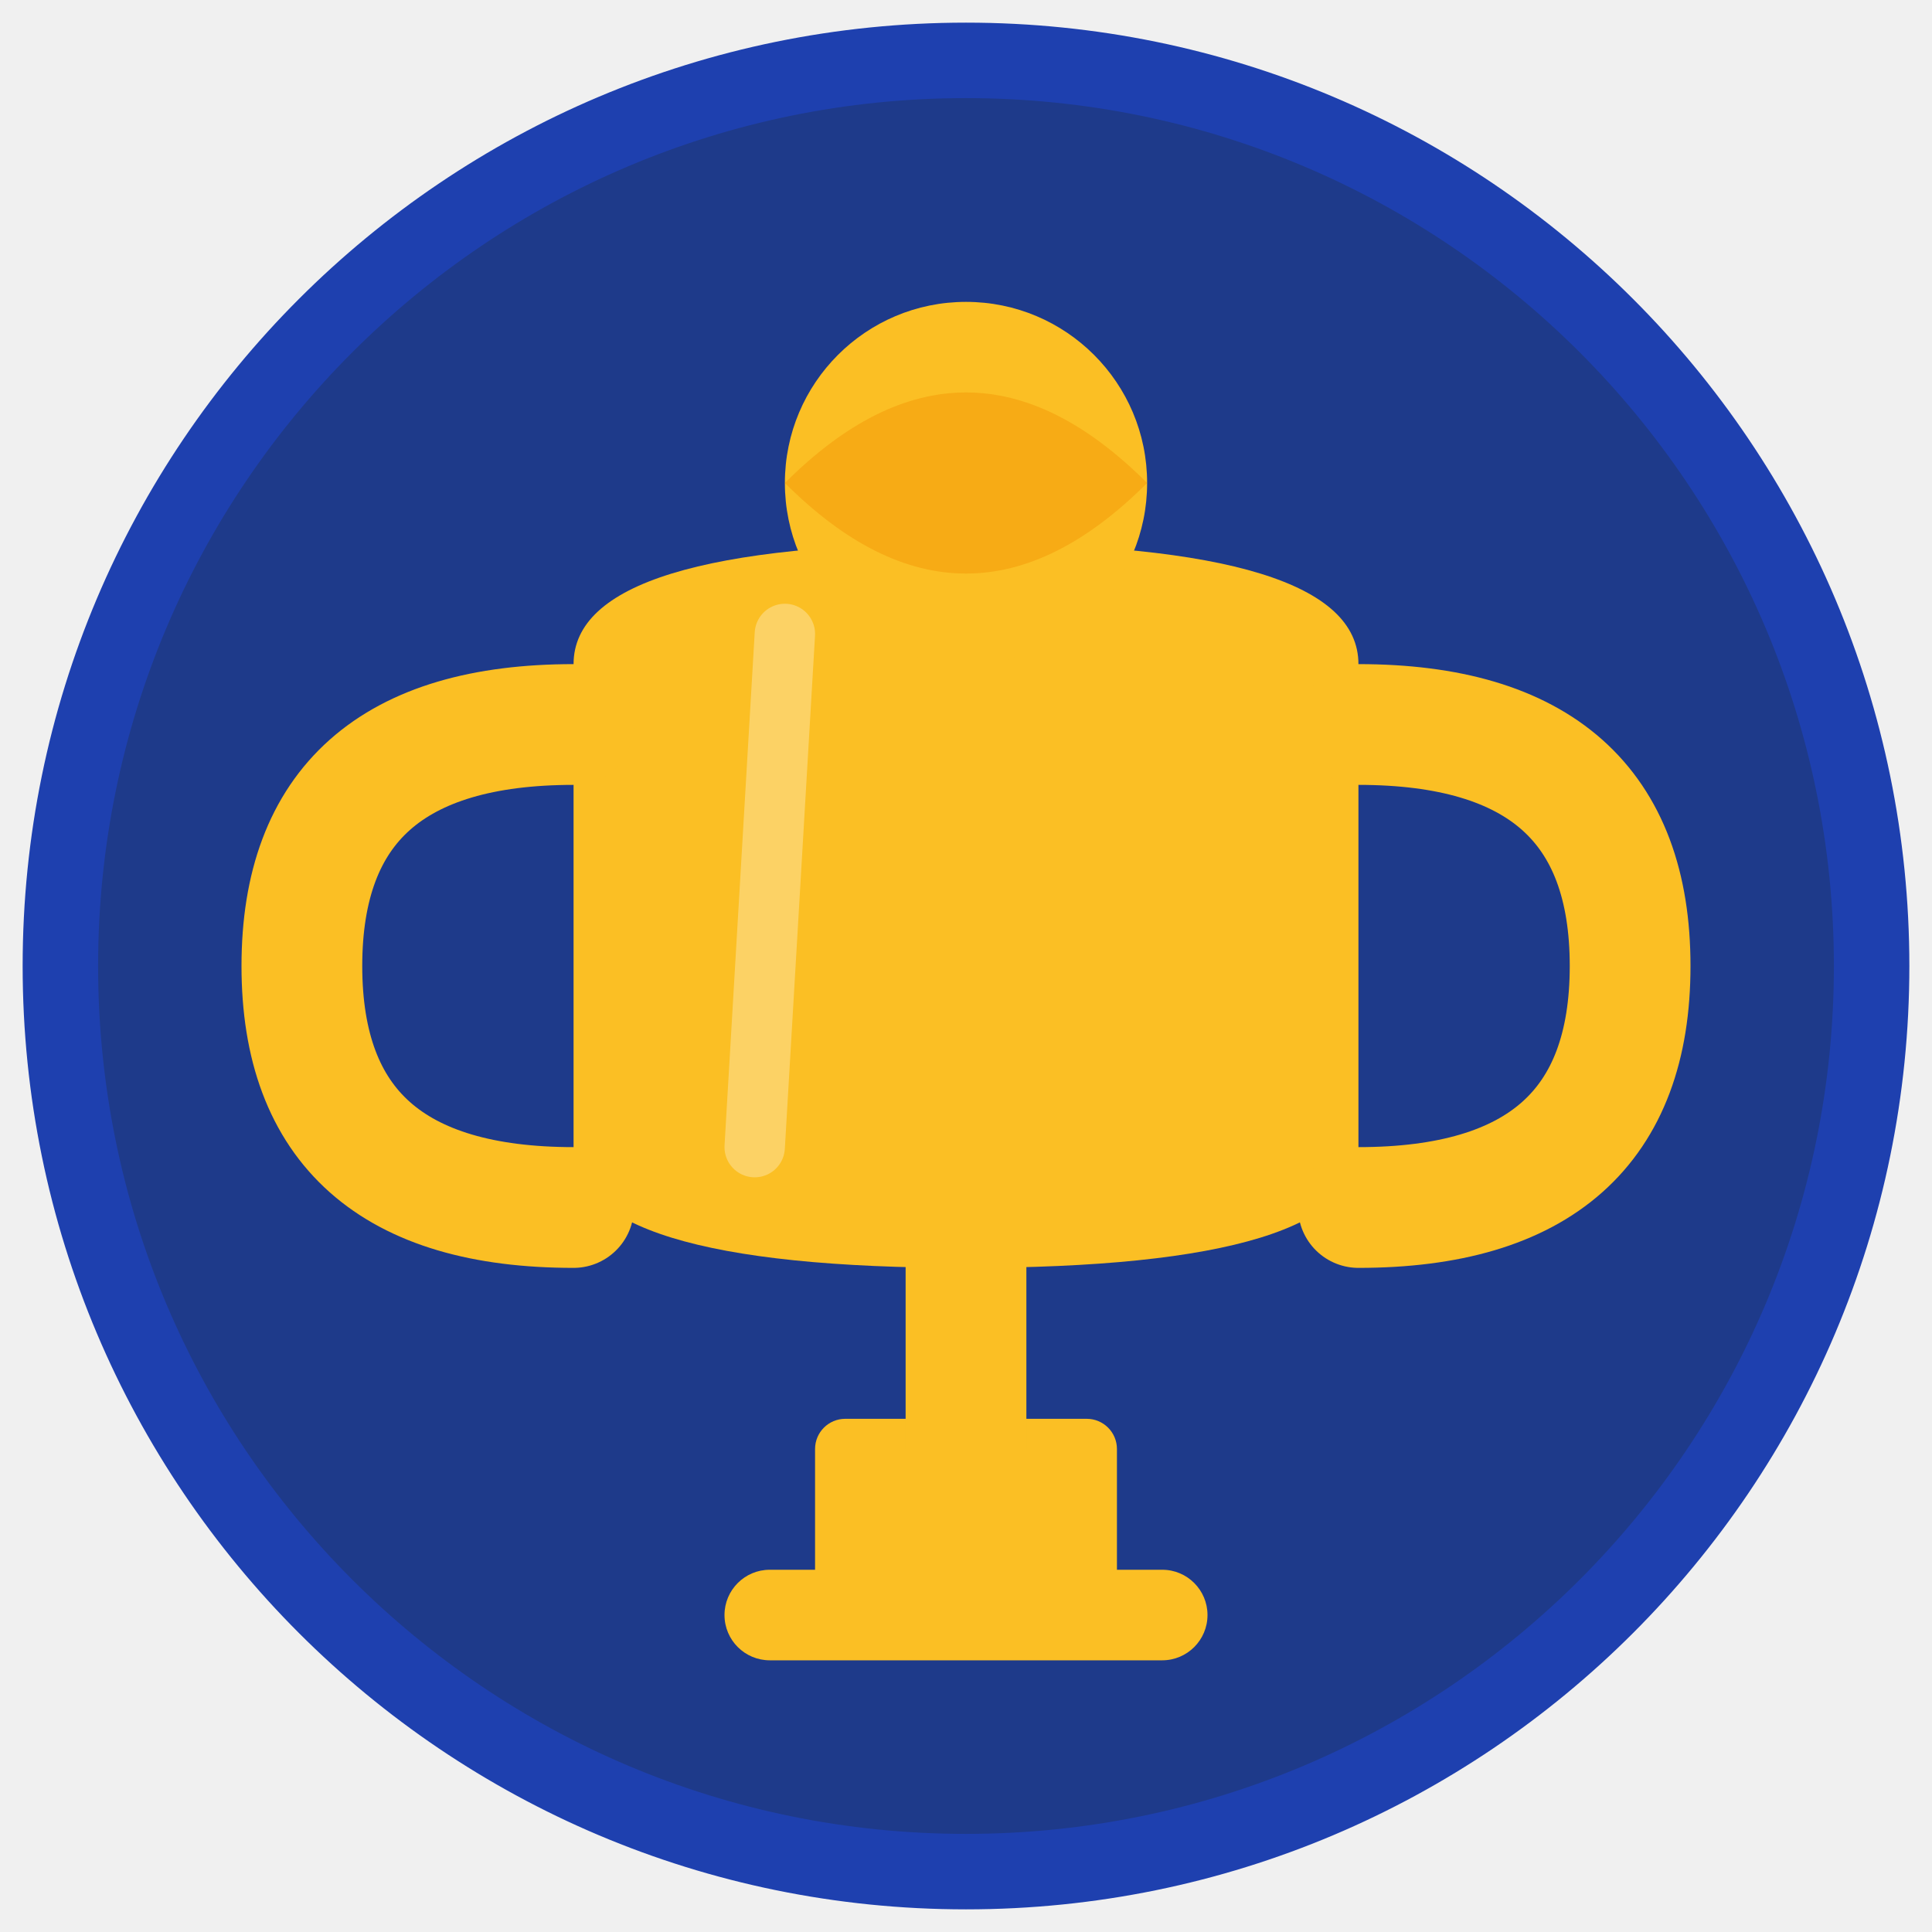
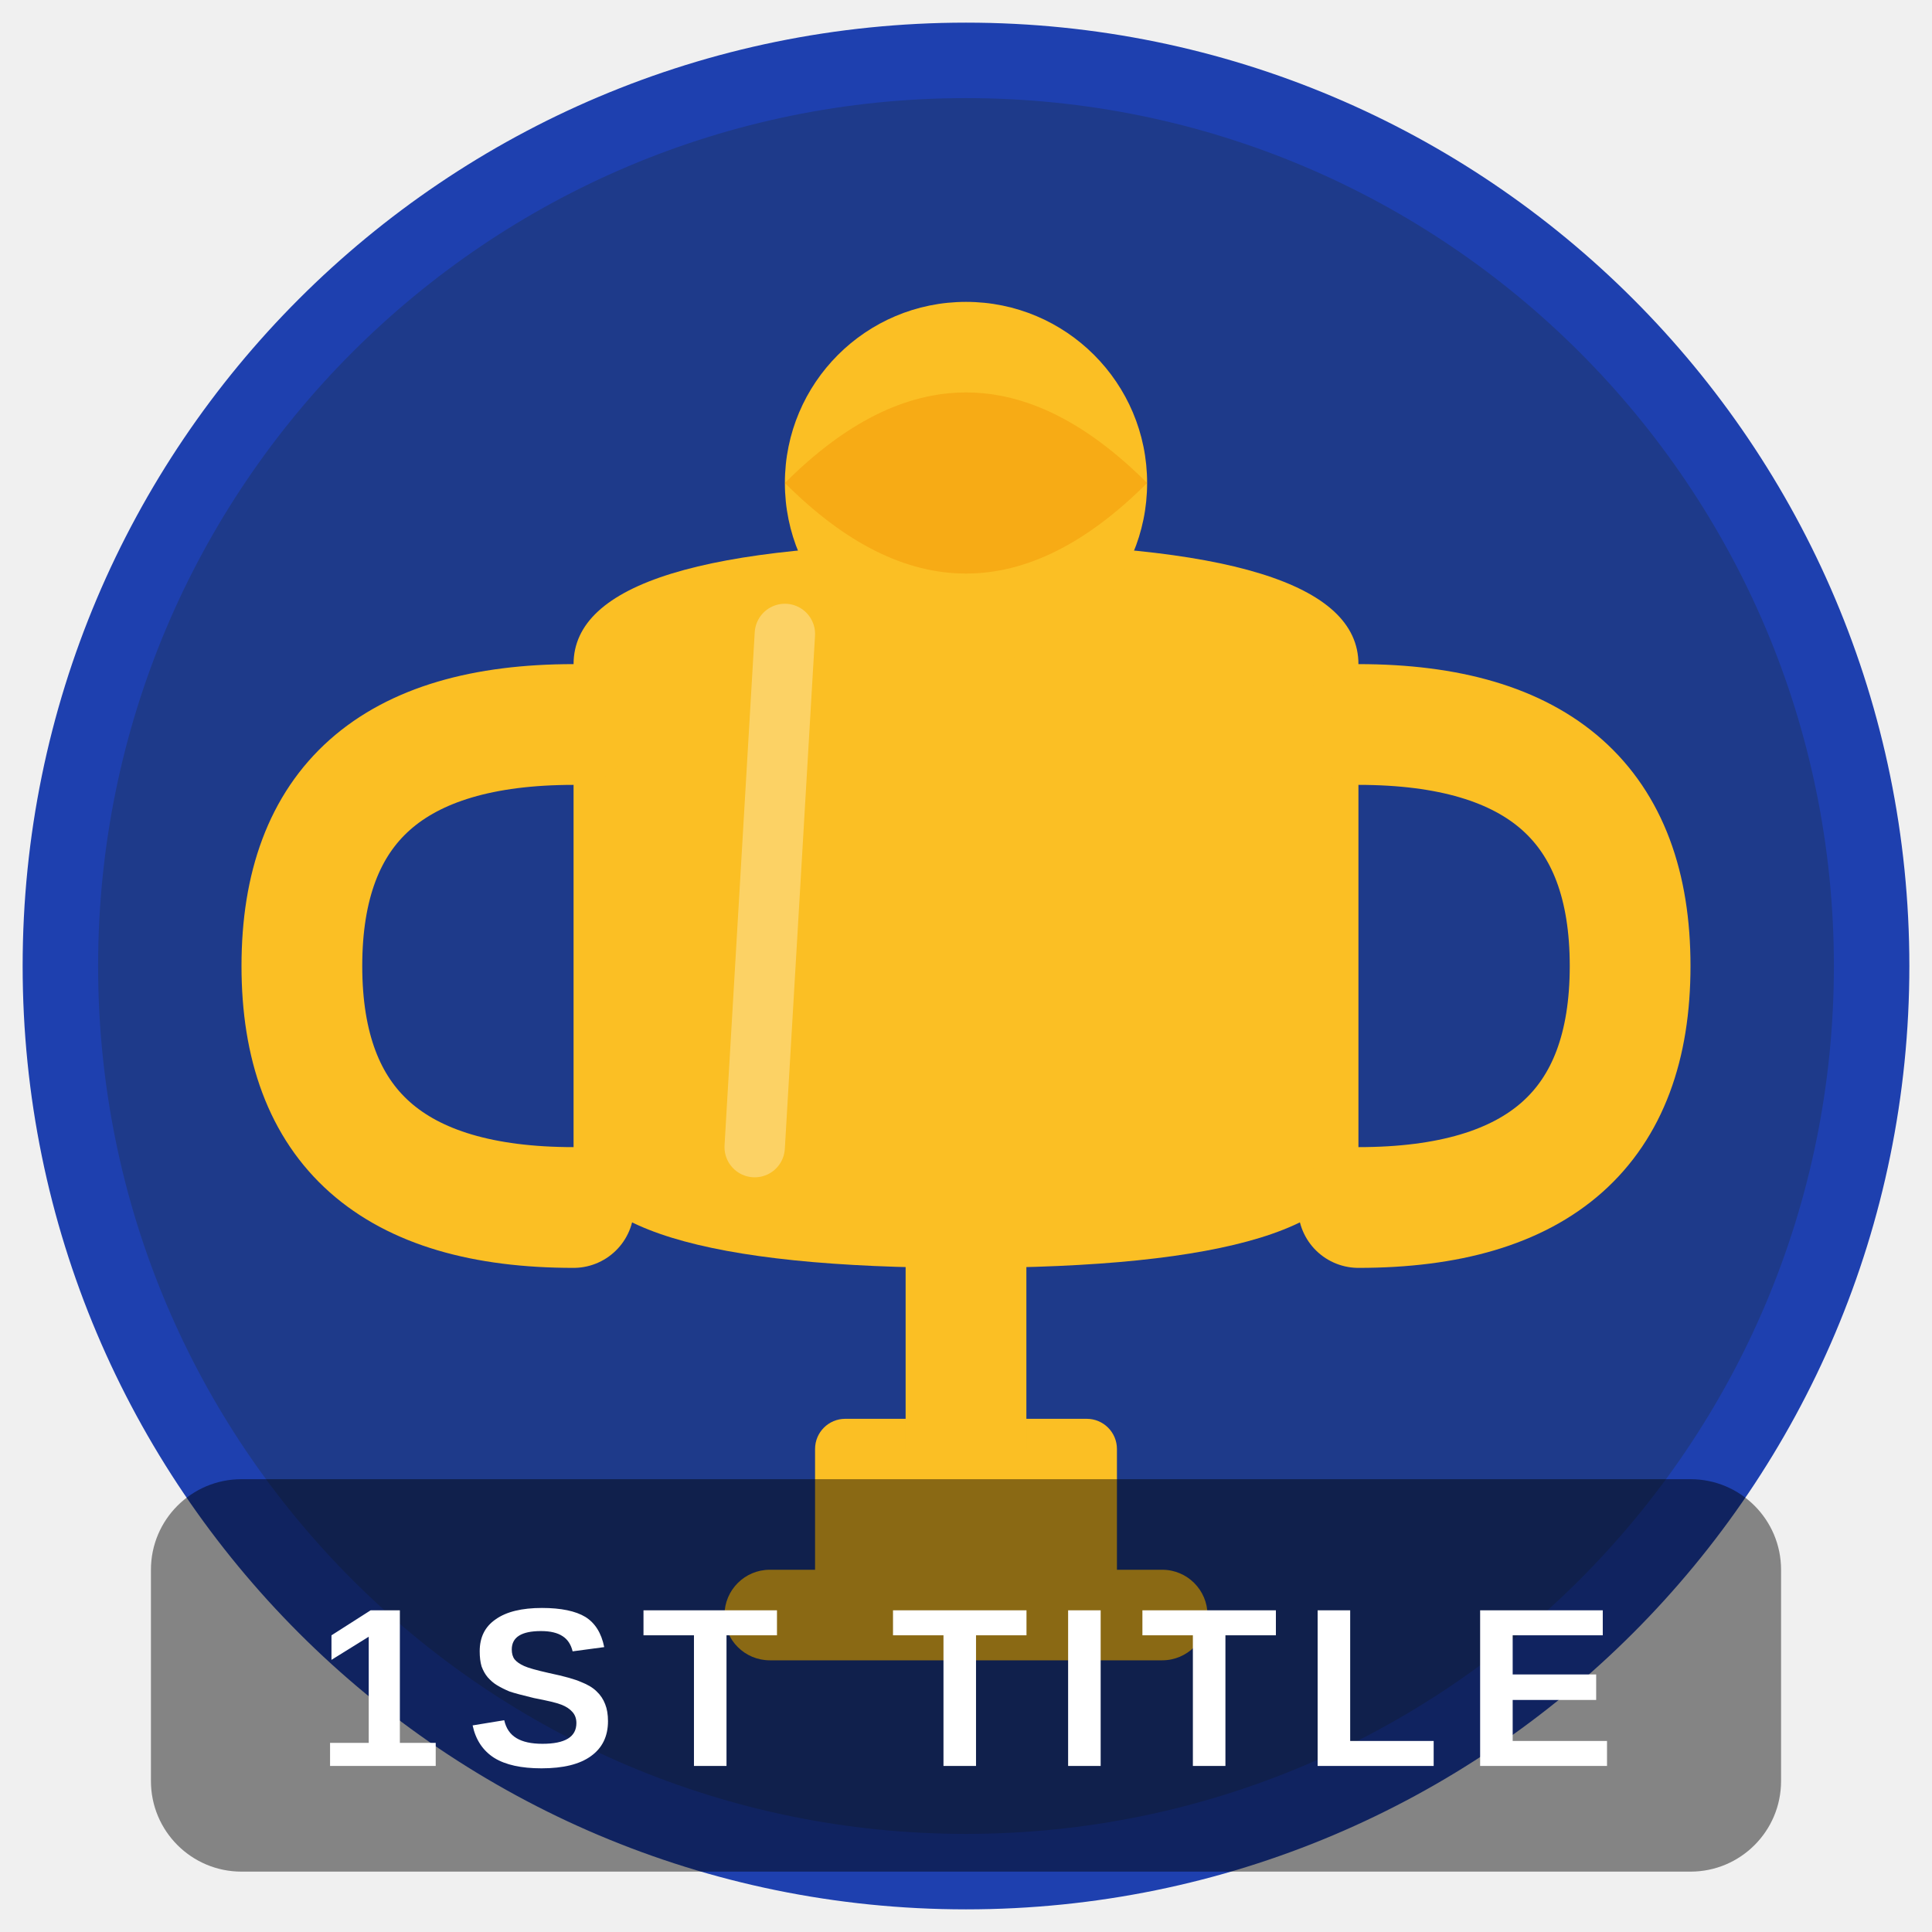
<svg xmlns="http://www.w3.org/2000/svg" viewBox="0 0 64 64">
  <circle cx="32" cy="32" r="30" fill="#1E3A8A" stroke="#1E40AF" stroke-width="2.5" />
  <rect x="24" y="52" width="16" height="3" rx="1.5" fill="#FBBF24" />
  <rect x="27" y="47" width="10" height="6" rx="1" fill="#FBBF24" />
  <rect x="30" y="40" width="4" height="8" fill="#FBBF24" />
  <path d="M19,22 L19,38 Q19,42 32,42 Q45,42 45,38 L45,22 Q45,18 32,18 Q19,18 19,22 Z" fill="#FBBF24" />
  <path d="M19,24 Q10,24 10,32 Q10,40 19,40" fill="none" stroke="#FBBF24" stroke-width="4" stroke-linecap="round" />
  <path d="M45,24 Q54,24 54,32 Q54,40 45,40" fill="none" stroke="#FBBF24" stroke-width="4" stroke-linecap="round" />
  <circle cx="32" cy="16" r="6" fill="#FBBF24" />
  <path d="M26,16 Q32,10 38,16 Q32,22 26,16 Z" fill="#F59E0B" opacity="0.6" />
  <line x1="26" y1="21" x2="25" y2="38" stroke="white" stroke-width="2" stroke-linecap="round" opacity="0.3" />
+   <rect x="5" y="49" width="54" height="13" rx="3" fill="#000" opacity="0.45" />
+   <text x="32" y="58.5" text-anchor="middle" font-family="Arial,sans-serif" font-size="7.5" font-weight="bold" fill="white" letter-spacing="0.8">1ST TITLE</text>
</svg>
